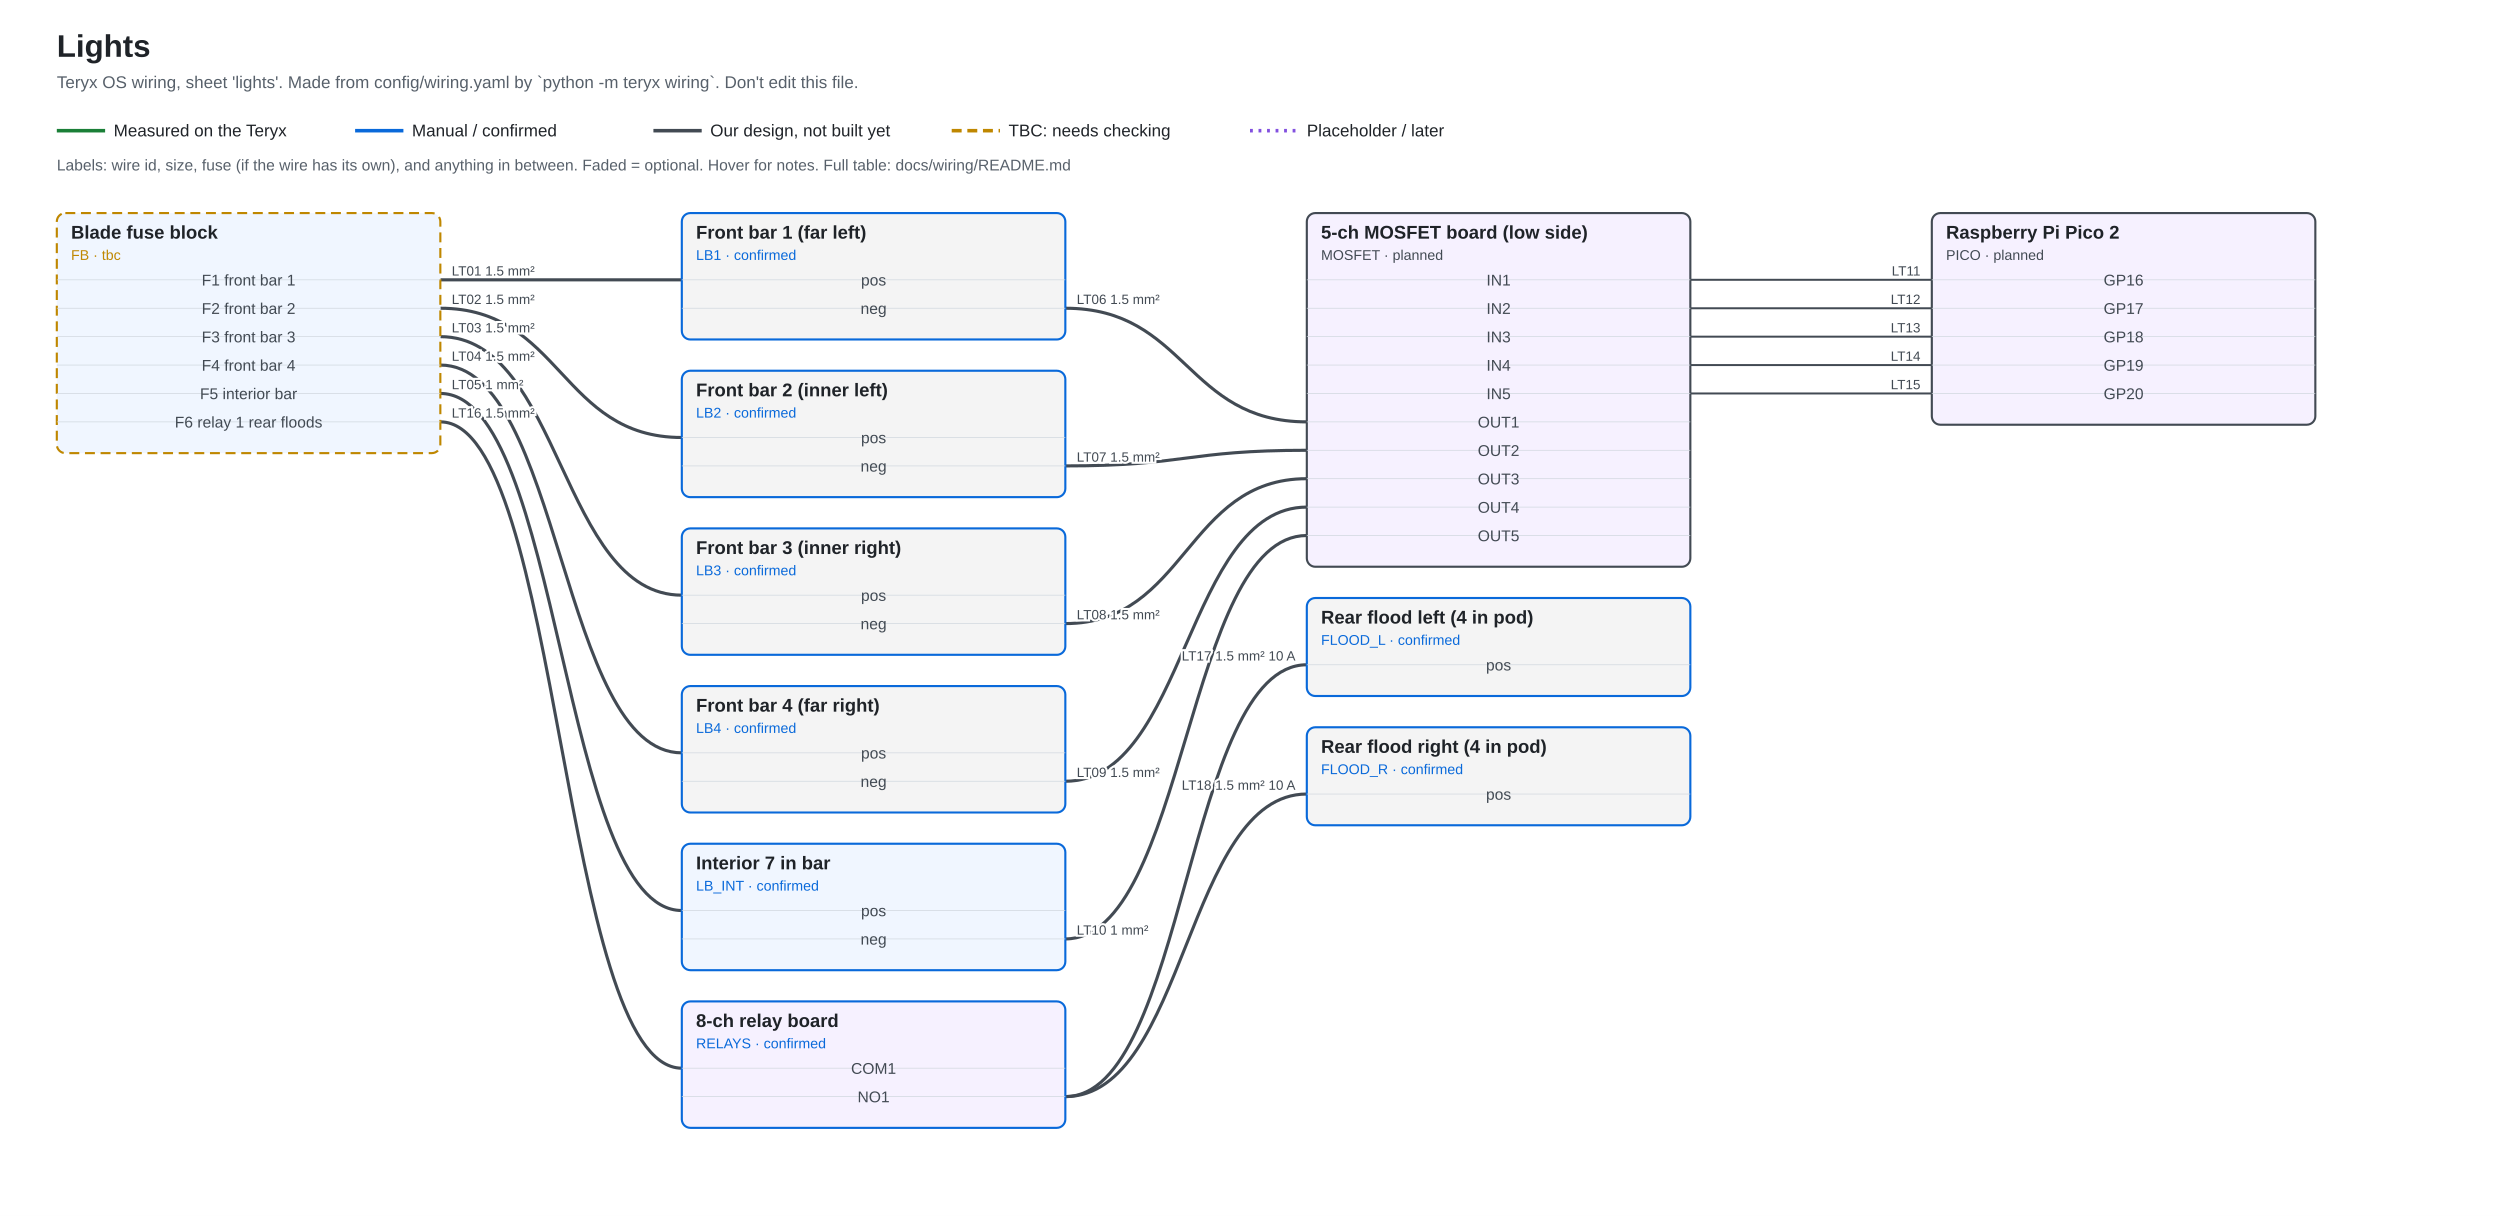
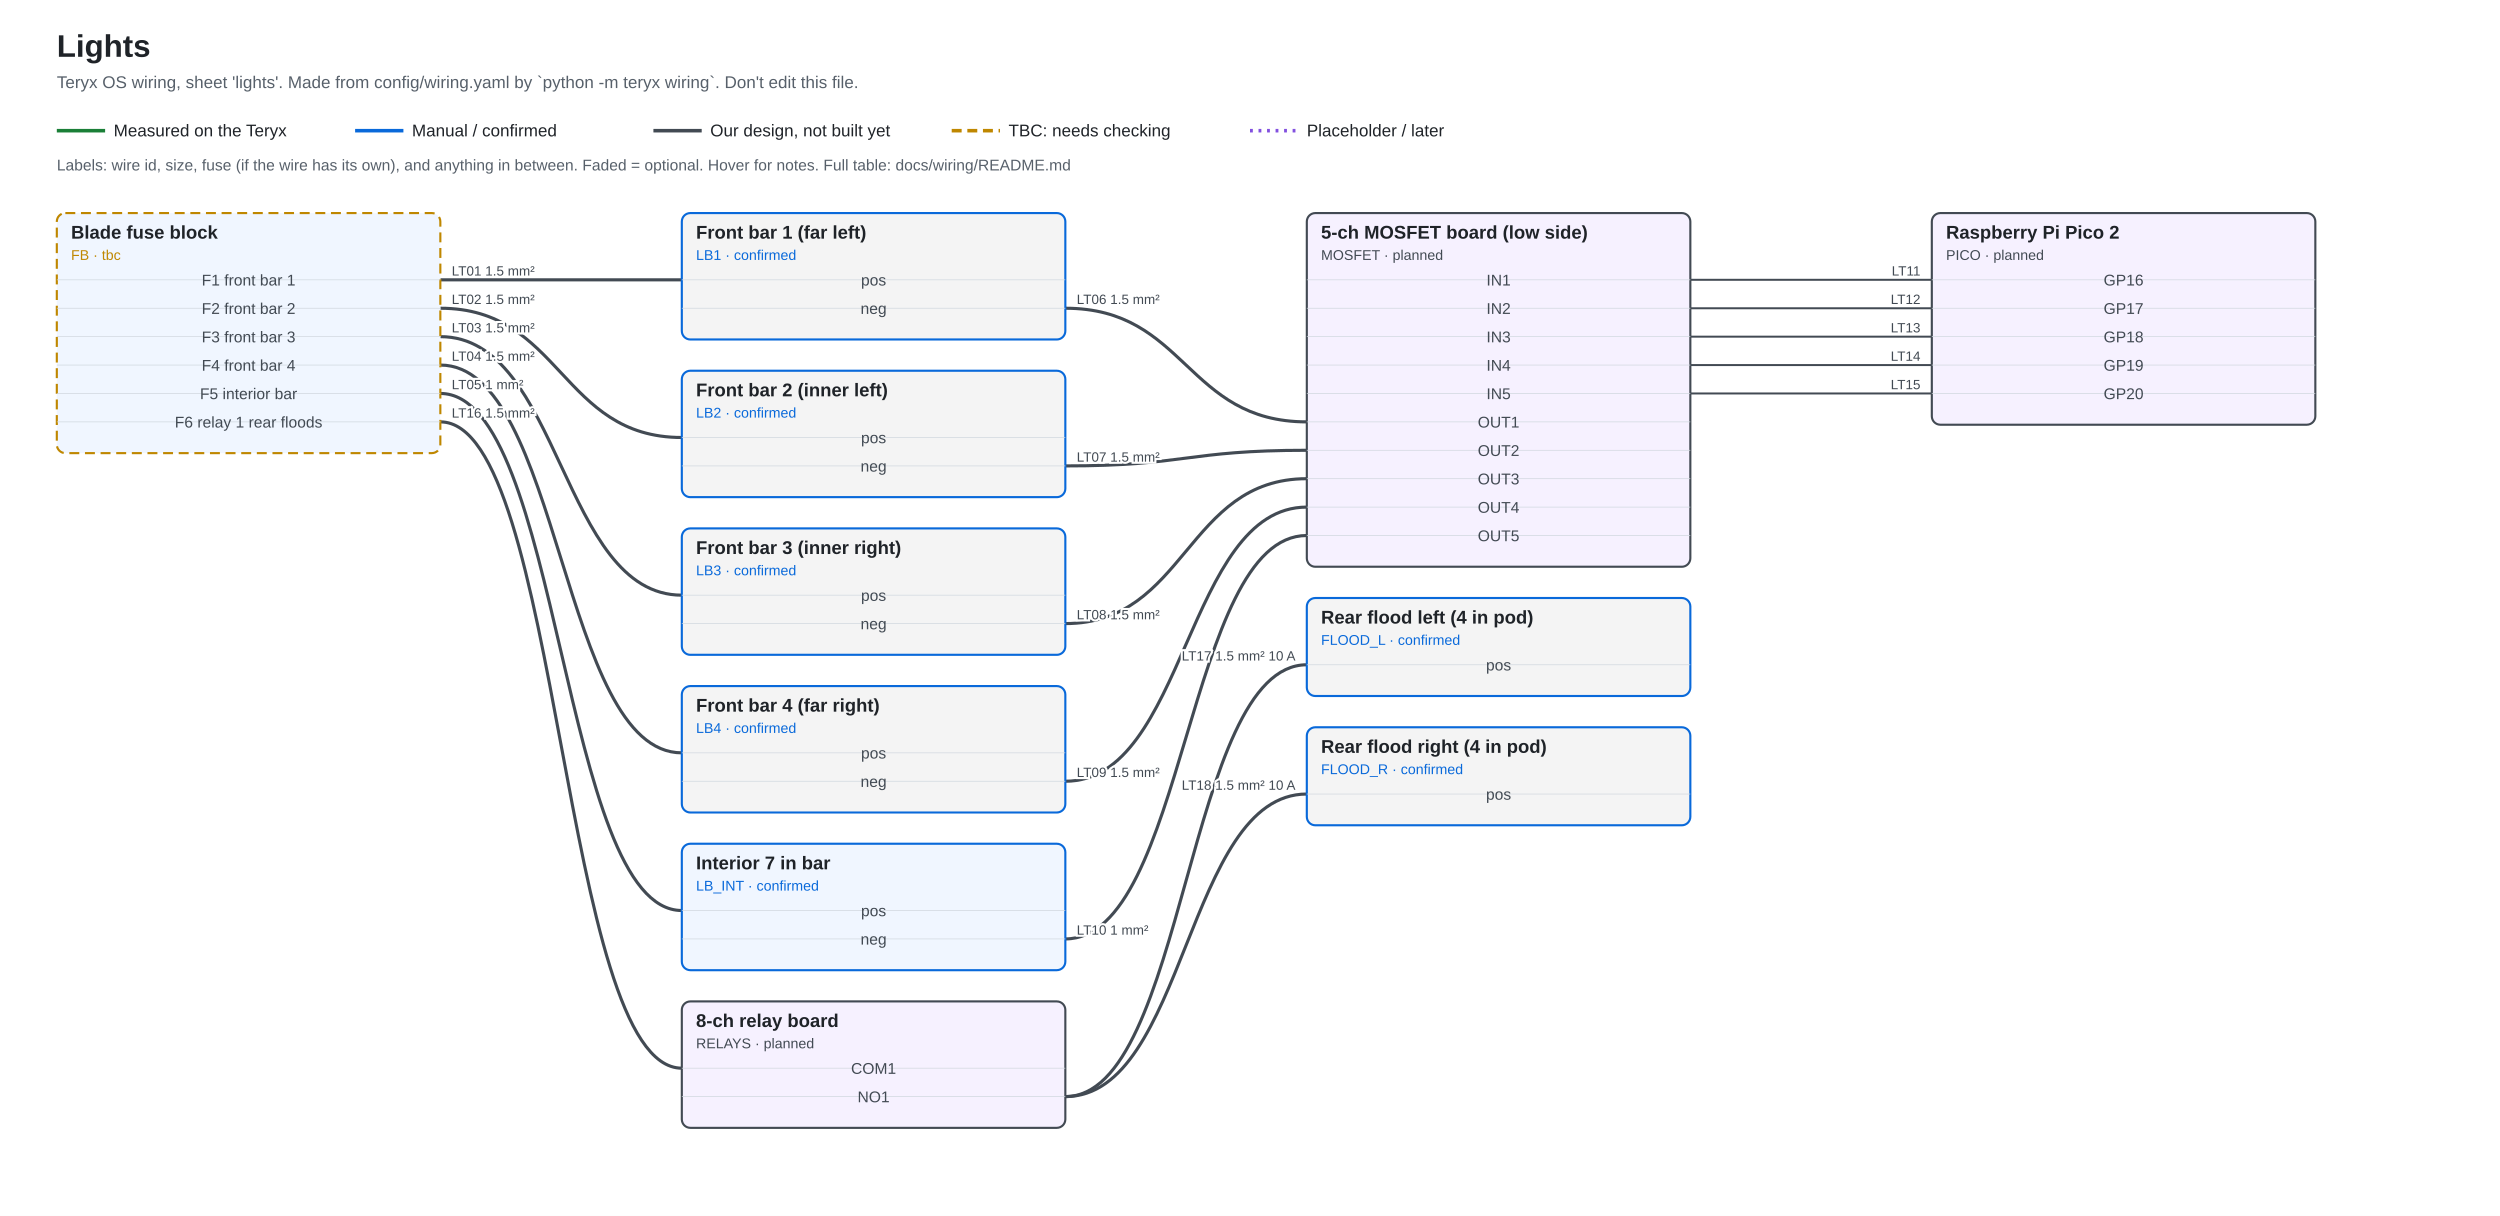
<svg xmlns="http://www.w3.org/2000/svg" viewBox="0 0 1760 856" width="1760" height="856" font-family="Arial, Helvetica, sans-serif" data-sheet="lights">
  <rect width="1760" height="856" fill="#ffffff" />
  <text x="40" y="40" font-size="22" text-anchor="start" font-weight="bold" fill="#1f2328">Lights</text>
  <text x="40" y="62" font-size="12" text-anchor="start" font-weight="normal" fill="#57606a">Teryx OS wiring, sheet 'lights'. Made from config/wiring.yaml by `python -m teryx wiring`. Don't edit this file.</text>
  <line x1="40" y1="92" x2="74" y2="92" stroke="#1a7f37" stroke-width="2.5" />
  <text x="80" y="96" font-size="12" text-anchor="start" font-weight="normal" fill="#1f2328">Measured on the Teryx</text>
  <line x1="250" y1="92" x2="284" y2="92" stroke="#0969da" stroke-width="2.5" />
  <text x="290" y="96" font-size="12" text-anchor="start" font-weight="normal" fill="#1f2328">Manual / confirmed</text>
  <line x1="460" y1="92" x2="494" y2="92" stroke="#424a53" stroke-width="2.5" />
  <text x="500" y="96" font-size="12" text-anchor="start" font-weight="normal" fill="#1f2328">Our design, not built yet</text>
  <line x1="670" y1="92" x2="704" y2="92" stroke="#bf8700" stroke-width="2.5" stroke-dasharray="7 4" />
  <text x="710" y="96" font-size="12" text-anchor="start" font-weight="normal" fill="#1f2328">TBC: needs checking</text>
  <line x1="880" y1="92" x2="914" y2="92" stroke="#8250df" stroke-width="2.5" stroke-dasharray="2 4" />
  <text x="920" y="96" font-size="12" text-anchor="start" font-weight="normal" fill="#1f2328">Placeholder / later</text>
  <text x="40" y="120" font-size="11" text-anchor="start" font-weight="normal" fill="#57606a">Labels: wire id, size, fuse (if the wire has its own), and anything in between. Faded = optional. Hover for notes. Full table: docs/wiring/README.md</text>
  <g data-wire="LT01" data-from="FB.F1" data-to="LB1.pos" data-status="planned">
    <path d="M310,197 C395,197 395,197 480,197" fill="none" stroke="#424a53" stroke-width="2.2" />
  </g>
  <g data-wire="LT02" data-from="FB.F2" data-to="LB2.pos" data-status="planned">
    <path d="M310,217 C395,217 395,308 480,308" fill="none" stroke="#424a53" stroke-width="2.2" />
  </g>
  <g data-wire="LT03" data-from="FB.F3" data-to="LB3.pos" data-status="planned">
    <path d="M310,237 C395,237 395,419 480,419" fill="none" stroke="#424a53" stroke-width="2.2" />
  </g>
  <g data-wire="LT04" data-from="FB.F4" data-to="LB4.pos" data-status="planned">
    <path d="M310,257 C395,257 395,530 480,530" fill="none" stroke="#424a53" stroke-width="2.2" />
  </g>
  <g data-wire="LT05" data-from="FB.F5" data-to="LB_INT.pos" data-status="planned">
    <path d="M310,277 C395,277 395,641 480,641" fill="none" stroke="#424a53" stroke-width="2.2" />
  </g>
  <g data-wire="LT06" data-from="LB1.neg" data-to="MOSFET.OUT1" data-status="planned">
    <path d="M750,217 C835,217 835,297 920,297" fill="none" stroke="#424a53" stroke-width="2.2" />
  </g>
  <g data-wire="LT07" data-from="LB2.neg" data-to="MOSFET.OUT2" data-status="planned">
    <path d="M750,328 C835,328 835,317 920,317" fill="none" stroke="#424a53" stroke-width="2.2" />
  </g>
  <g data-wire="LT08" data-from="LB3.neg" data-to="MOSFET.OUT3" data-status="planned">
    <path d="M750,439 C835,439 835,337 920,337" fill="none" stroke="#424a53" stroke-width="2.2" />
  </g>
  <g data-wire="LT09" data-from="LB4.neg" data-to="MOSFET.OUT4" data-status="planned">
    <path d="M750,550 C835,550 835,357 920,357" fill="none" stroke="#424a53" stroke-width="2.2" />
  </g>
  <g data-wire="LT10" data-from="LB_INT.neg" data-to="MOSFET.OUT5" data-status="planned">
    <path d="M750,661 C835,661 835,377 920,377" fill="none" stroke="#424a53" stroke-width="2.2" />
  </g>
  <g data-wire="LT11" data-from="PICO.GP16" data-to="MOSFET.IN1" data-status="planned">
    <path d="M1360,197 C1275,197 1275,197 1190,197" fill="none" stroke="#424a53" stroke-width="1.4" />
  </g>
  <g data-wire="LT12" data-from="PICO.GP17" data-to="MOSFET.IN2" data-status="planned">
    <path d="M1360,217 C1275,217 1275,217 1190,217" fill="none" stroke="#424a53" stroke-width="1.4" />
  </g>
  <g data-wire="LT13" data-from="PICO.GP18" data-to="MOSFET.IN3" data-status="planned">
    <path d="M1360,237 C1275,237 1275,237 1190,237" fill="none" stroke="#424a53" stroke-width="1.4" />
  </g>
  <g data-wire="LT14" data-from="PICO.GP19" data-to="MOSFET.IN4" data-status="planned">
    <path d="M1360,257 C1275,257 1275,257 1190,257" fill="none" stroke="#424a53" stroke-width="1.4" />
  </g>
  <g data-wire="LT15" data-from="PICO.GP20" data-to="MOSFET.IN5" data-status="planned">
    <path d="M1360,277 C1275,277 1275,277 1190,277" fill="none" stroke="#424a53" stroke-width="1.4" />
  </g>
  <g data-wire="LT16" data-from="FB.F6" data-to="RELAYS.COM1" data-status="planned">
    <path d="M310,297 C395,297 395,752 480,752" fill="none" stroke="#424a53" stroke-width="2.2" />
  </g>
  <g data-wire="LT17" data-from="RELAYS.NO1" data-to="FLOOD_L.pos" data-status="planned">
    <path d="M750,772 C835,772 835,468 920,468" fill="none" stroke="#424a53" stroke-width="2.2" />
  </g>
  <g data-wire="LT18" data-from="RELAYS.NO1" data-to="FLOOD_R.pos" data-status="planned">
    <path d="M750,772 C835,772 835,559 920,559" fill="none" stroke="#424a53" stroke-width="2.2" />
  </g>
  <g data-device="FB" data-status="tbc">
    <rect x="40" y="150" width="270" height="169" rx="6" fill="#f0f6ff" stroke="#bf8700" stroke-width="1.5" stroke-dasharray="7 4" />
    <text x="50" y="168" font-size="13" text-anchor="start" font-weight="bold" fill="#1f2328">Blade fuse block</text>
    <text x="50" y="183" font-size="10" text-anchor="start" font-weight="normal" fill="#bf8700">FB · tbc</text>
    <line x1="40" y1="197" x2="310" y2="197" stroke="#d0d7de" stroke-width="0.5" />
    <text x="175" y="201" font-size="11" text-anchor="middle" font-weight="normal" fill="#424a53">F1  front bar 1</text>
    <line x1="40" y1="217" x2="310" y2="217" stroke="#d0d7de" stroke-width="0.5" />
    <text x="175" y="221" font-size="11" text-anchor="middle" font-weight="normal" fill="#424a53">F2  front bar 2</text>
    <line x1="40" y1="237" x2="310" y2="237" stroke="#d0d7de" stroke-width="0.5" />
    <text x="175" y="241" font-size="11" text-anchor="middle" font-weight="normal" fill="#424a53">F3  front bar 3</text>
    <line x1="40" y1="257" x2="310" y2="257" stroke="#d0d7de" stroke-width="0.5" />
    <text x="175" y="261" font-size="11" text-anchor="middle" font-weight="normal" fill="#424a53">F4  front bar 4</text>
    <line x1="40" y1="277" x2="310" y2="277" stroke="#d0d7de" stroke-width="0.5" />
    <text x="175" y="281" font-size="11" text-anchor="middle" font-weight="normal" fill="#424a53">F5  interior bar</text>
    <line x1="40" y1="297" x2="310" y2="297" stroke="#d0d7de" stroke-width="0.5" />
    <text x="175" y="301" font-size="11" text-anchor="middle" font-weight="normal" fill="#424a53">F6  relay 1 rear floods</text>
  </g>
  <g data-device="LB1" data-status="confirmed">
    <rect x="480" y="150" width="270" height="89" rx="6" fill="#f4f4f4" stroke="#0969da" stroke-width="1.5" />
    <text x="490" y="168" font-size="13" text-anchor="start" font-weight="bold" fill="#1f2328">Front bar 1 (far left)</text>
    <text x="490" y="183" font-size="10" text-anchor="start" font-weight="normal" fill="#0969da">LB1 · confirmed</text>
    <line x1="480" y1="197" x2="750" y2="197" stroke="#d0d7de" stroke-width="0.5" />
    <text x="615" y="201" font-size="11" text-anchor="middle" font-weight="normal" fill="#424a53">pos</text>
    <line x1="480" y1="217" x2="750" y2="217" stroke="#d0d7de" stroke-width="0.5" />
    <text x="615" y="221" font-size="11" text-anchor="middle" font-weight="normal" fill="#424a53">neg</text>
  </g>
  <g data-device="LB2" data-status="confirmed">
    <rect x="480" y="261" width="270" height="89" rx="6" fill="#f4f4f4" stroke="#0969da" stroke-width="1.5" />
    <text x="490" y="279" font-size="13" text-anchor="start" font-weight="bold" fill="#1f2328">Front bar 2 (inner left)</text>
    <text x="490" y="294" font-size="10" text-anchor="start" font-weight="normal" fill="#0969da">LB2 · confirmed</text>
    <line x1="480" y1="308" x2="750" y2="308" stroke="#d0d7de" stroke-width="0.5" />
    <text x="615" y="312" font-size="11" text-anchor="middle" font-weight="normal" fill="#424a53">pos</text>
    <line x1="480" y1="328" x2="750" y2="328" stroke="#d0d7de" stroke-width="0.5" />
    <text x="615" y="332" font-size="11" text-anchor="middle" font-weight="normal" fill="#424a53">neg</text>
  </g>
  <g data-device="LB3" data-status="confirmed">
    <rect x="480" y="372" width="270" height="89" rx="6" fill="#f4f4f4" stroke="#0969da" stroke-width="1.5" />
    <text x="490" y="390" font-size="13" text-anchor="start" font-weight="bold" fill="#1f2328">Front bar 3 (inner right)</text>
    <text x="490" y="405" font-size="10" text-anchor="start" font-weight="normal" fill="#0969da">LB3 · confirmed</text>
    <line x1="480" y1="419" x2="750" y2="419" stroke="#d0d7de" stroke-width="0.5" />
    <text x="615" y="423" font-size="11" text-anchor="middle" font-weight="normal" fill="#424a53">pos</text>
    <line x1="480" y1="439" x2="750" y2="439" stroke="#d0d7de" stroke-width="0.5" />
    <text x="615" y="443" font-size="11" text-anchor="middle" font-weight="normal" fill="#424a53">neg</text>
  </g>
  <g data-device="LB4" data-status="confirmed">
    <rect x="480" y="483" width="270" height="89" rx="6" fill="#f4f4f4" stroke="#0969da" stroke-width="1.5" />
    <text x="490" y="501" font-size="13" text-anchor="start" font-weight="bold" fill="#1f2328">Front bar 4 (far right)</text>
    <text x="490" y="516" font-size="10" text-anchor="start" font-weight="normal" fill="#0969da">LB4 · confirmed</text>
    <line x1="480" y1="530" x2="750" y2="530" stroke="#d0d7de" stroke-width="0.5" />
    <text x="615" y="534" font-size="11" text-anchor="middle" font-weight="normal" fill="#424a53">pos</text>
    <line x1="480" y1="550" x2="750" y2="550" stroke="#d0d7de" stroke-width="0.5" />
    <text x="615" y="554" font-size="11" text-anchor="middle" font-weight="normal" fill="#424a53">neg</text>
  </g>
  <g data-device="LB_INT" data-status="confirmed">
    <rect x="480" y="594" width="270" height="89" rx="6" fill="#f0f6ff" stroke="#0969da" stroke-width="1.5" />
    <text x="490" y="612" font-size="13" text-anchor="start" font-weight="bold" fill="#1f2328">Interior 7 in bar</text>
    <text x="490" y="627" font-size="10" text-anchor="start" font-weight="normal" fill="#0969da">LB_INT · confirmed</text>
    <line x1="480" y1="641" x2="750" y2="641" stroke="#d0d7de" stroke-width="0.5" />
    <text x="615" y="645" font-size="11" text-anchor="middle" font-weight="normal" fill="#424a53">pos</text>
    <line x1="480" y1="661" x2="750" y2="661" stroke="#d0d7de" stroke-width="0.5" />
    <text x="615" y="665" font-size="11" text-anchor="middle" font-weight="normal" fill="#424a53">neg</text>
  </g>
-   <g data-device="RELAYS" data-status="confirmed">
-     <rect x="480" y="705" width="270" height="89" rx="6" fill="#f6f1ff" stroke="#0969da" stroke-width="1.5" />
+   <g data-device="RELAYS" data-status="planned">
+     <rect x="480" y="705" width="270" height="89" rx="6" fill="#f6f1ff" stroke="#424a53" stroke-width="1.5" />
    <text x="490" y="723" font-size="13" text-anchor="start" font-weight="bold" fill="#1f2328">8-ch relay board</text>
-     <text x="490" y="738" font-size="10" text-anchor="start" font-weight="normal" fill="#0969da">RELAYS · confirmed</text>
+     <text x="490" y="738" font-size="10" text-anchor="start" font-weight="normal" fill="#424a53">RELAYS · planned</text>
    <line x1="480" y1="752" x2="750" y2="752" stroke="#d0d7de" stroke-width="0.5" />
    <text x="615" y="756" font-size="11" text-anchor="middle" font-weight="normal" fill="#424a53">COM1</text>
    <line x1="480" y1="772" x2="750" y2="772" stroke="#d0d7de" stroke-width="0.5" />
    <text x="615" y="776" font-size="11" text-anchor="middle" font-weight="normal" fill="#424a53">NO1</text>
  </g>
  <g data-device="MOSFET" data-status="planned">
    <rect x="920" y="150" width="270" height="249" rx="6" fill="#f6f1ff" stroke="#424a53" stroke-width="1.5" />
    <text x="930" y="168" font-size="13" text-anchor="start" font-weight="bold" fill="#1f2328">5-ch MOSFET board (low side)</text>
    <text x="930" y="183" font-size="10" text-anchor="start" font-weight="normal" fill="#424a53">MOSFET · planned</text>
    <line x1="920" y1="197" x2="1190" y2="197" stroke="#d0d7de" stroke-width="0.5" />
    <text x="1055" y="201" font-size="11" text-anchor="middle" font-weight="normal" fill="#424a53">IN1</text>
    <line x1="920" y1="217" x2="1190" y2="217" stroke="#d0d7de" stroke-width="0.5" />
    <text x="1055" y="221" font-size="11" text-anchor="middle" font-weight="normal" fill="#424a53">IN2</text>
    <line x1="920" y1="237" x2="1190" y2="237" stroke="#d0d7de" stroke-width="0.5" />
    <text x="1055" y="241" font-size="11" text-anchor="middle" font-weight="normal" fill="#424a53">IN3</text>
    <line x1="920" y1="257" x2="1190" y2="257" stroke="#d0d7de" stroke-width="0.5" />
    <text x="1055" y="261" font-size="11" text-anchor="middle" font-weight="normal" fill="#424a53">IN4</text>
    <line x1="920" y1="277" x2="1190" y2="277" stroke="#d0d7de" stroke-width="0.5" />
    <text x="1055" y="281" font-size="11" text-anchor="middle" font-weight="normal" fill="#424a53">IN5</text>
    <line x1="920" y1="297" x2="1190" y2="297" stroke="#d0d7de" stroke-width="0.5" />
    <text x="1055" y="301" font-size="11" text-anchor="middle" font-weight="normal" fill="#424a53">OUT1</text>
    <line x1="920" y1="317" x2="1190" y2="317" stroke="#d0d7de" stroke-width="0.5" />
    <text x="1055" y="321" font-size="11" text-anchor="middle" font-weight="normal" fill="#424a53">OUT2</text>
    <line x1="920" y1="337" x2="1190" y2="337" stroke="#d0d7de" stroke-width="0.5" />
    <text x="1055" y="341" font-size="11" text-anchor="middle" font-weight="normal" fill="#424a53">OUT3</text>
    <line x1="920" y1="357" x2="1190" y2="357" stroke="#d0d7de" stroke-width="0.5" />
    <text x="1055" y="361" font-size="11" text-anchor="middle" font-weight="normal" fill="#424a53">OUT4</text>
    <line x1="920" y1="377" x2="1190" y2="377" stroke="#d0d7de" stroke-width="0.5" />
    <text x="1055" y="381" font-size="11" text-anchor="middle" font-weight="normal" fill="#424a53">OUT5</text>
  </g>
  <g data-device="FLOOD_L" data-status="confirmed">
    <rect x="920" y="421" width="270" height="69" rx="6" fill="#f4f4f4" stroke="#0969da" stroke-width="1.5" />
    <text x="930" y="439" font-size="13" text-anchor="start" font-weight="bold" fill="#1f2328">Rear flood left (4 in pod)</text>
    <text x="930" y="454" font-size="10" text-anchor="start" font-weight="normal" fill="#0969da">FLOOD_L · confirmed</text>
    <line x1="920" y1="468" x2="1190" y2="468" stroke="#d0d7de" stroke-width="0.5" />
    <text x="1055" y="472" font-size="11" text-anchor="middle" font-weight="normal" fill="#424a53">pos</text>
  </g>
  <g data-device="FLOOD_R" data-status="confirmed">
    <rect x="920" y="512" width="270" height="69" rx="6" fill="#f4f4f4" stroke="#0969da" stroke-width="1.5" />
    <text x="930" y="530" font-size="13" text-anchor="start" font-weight="bold" fill="#1f2328">Rear flood right (4 in pod)</text>
    <text x="930" y="545" font-size="10" text-anchor="start" font-weight="normal" fill="#0969da">FLOOD_R · confirmed</text>
    <line x1="920" y1="559" x2="1190" y2="559" stroke="#d0d7de" stroke-width="0.5" />
    <text x="1055" y="563" font-size="11" text-anchor="middle" font-weight="normal" fill="#424a53">pos</text>
  </g>
  <g data-device="PICO" data-status="planned">
    <rect x="1360" y="150" width="270" height="149" rx="6" fill="#f6f1ff" stroke="#424a53" stroke-width="1.5" />
    <text x="1370" y="168" font-size="13" text-anchor="start" font-weight="bold" fill="#1f2328">Raspberry Pi Pico 2</text>
    <text x="1370" y="183" font-size="10" text-anchor="start" font-weight="normal" fill="#424a53">PICO · planned</text>
    <line x1="1360" y1="197" x2="1630" y2="197" stroke="#d0d7de" stroke-width="0.5" />
    <text x="1495" y="201" font-size="11" text-anchor="middle" font-weight="normal" fill="#424a53">GP16</text>
    <line x1="1360" y1="217" x2="1630" y2="217" stroke="#d0d7de" stroke-width="0.5" />
    <text x="1495" y="221" font-size="11" text-anchor="middle" font-weight="normal" fill="#424a53">GP17</text>
    <line x1="1360" y1="237" x2="1630" y2="237" stroke="#d0d7de" stroke-width="0.5" />
    <text x="1495" y="241" font-size="11" text-anchor="middle" font-weight="normal" fill="#424a53">GP18</text>
    <line x1="1360" y1="257" x2="1630" y2="257" stroke="#d0d7de" stroke-width="0.5" />
    <text x="1495" y="261" font-size="11" text-anchor="middle" font-weight="normal" fill="#424a53">GP19</text>
    <line x1="1360" y1="277" x2="1630" y2="277" stroke="#d0d7de" stroke-width="0.5" />
    <text x="1495" y="281" font-size="11" text-anchor="middle" font-weight="normal" fill="#424a53">GP20</text>
  </g>
  <text x="318" y="194" font-size="9.5" text-anchor="start" font-weight="normal" fill="#424a53" stroke="#ffffff" stroke-width="3" paint-order="stroke">LT01  1.5 mm²</text>
  <text x="318" y="214" font-size="9.5" text-anchor="start" font-weight="normal" fill="#424a53" stroke="#ffffff" stroke-width="3" paint-order="stroke">LT02  1.5 mm²</text>
  <text x="318" y="234" font-size="9.5" text-anchor="start" font-weight="normal" fill="#424a53" stroke="#ffffff" stroke-width="3" paint-order="stroke">LT03  1.5 mm²</text>
  <text x="318" y="254" font-size="9.5" text-anchor="start" font-weight="normal" fill="#424a53" stroke="#ffffff" stroke-width="3" paint-order="stroke">LT04  1.5 mm²</text>
  <text x="318" y="274" font-size="9.5" text-anchor="start" font-weight="normal" fill="#424a53" stroke="#ffffff" stroke-width="3" paint-order="stroke">LT05  1 mm²</text>
  <text x="758" y="214" font-size="9.5" text-anchor="start" font-weight="normal" fill="#424a53" stroke="#ffffff" stroke-width="3" paint-order="stroke">LT06  1.5 mm²</text>
  <text x="758" y="325" font-size="9.5" text-anchor="start" font-weight="normal" fill="#424a53" stroke="#ffffff" stroke-width="3" paint-order="stroke">LT07  1.5 mm²</text>
  <text x="758" y="436" font-size="9.5" text-anchor="start" font-weight="normal" fill="#424a53" stroke="#ffffff" stroke-width="3" paint-order="stroke">LT08  1.5 mm²</text>
  <text x="758" y="547" font-size="9.5" text-anchor="start" font-weight="normal" fill="#424a53" stroke="#ffffff" stroke-width="3" paint-order="stroke">LT09  1.5 mm²</text>
  <text x="758" y="658" font-size="9.5" text-anchor="start" font-weight="normal" fill="#424a53" stroke="#ffffff" stroke-width="3" paint-order="stroke">LT10  1 mm²</text>
  <text x="1352" y="194" font-size="9.5" text-anchor="end" font-weight="normal" fill="#424a53" stroke="#ffffff" stroke-width="3" paint-order="stroke">LT11</text>
  <text x="1352" y="214" font-size="9.5" text-anchor="end" font-weight="normal" fill="#424a53" stroke="#ffffff" stroke-width="3" paint-order="stroke">LT12</text>
  <text x="1352" y="234" font-size="9.5" text-anchor="end" font-weight="normal" fill="#424a53" stroke="#ffffff" stroke-width="3" paint-order="stroke">LT13</text>
  <text x="1352" y="254" font-size="9.5" text-anchor="end" font-weight="normal" fill="#424a53" stroke="#ffffff" stroke-width="3" paint-order="stroke">LT14</text>
  <text x="1352" y="274" font-size="9.5" text-anchor="end" font-weight="normal" fill="#424a53" stroke="#ffffff" stroke-width="3" paint-order="stroke">LT15</text>
  <text x="318" y="294" font-size="9.5" text-anchor="start" font-weight="normal" fill="#424a53" stroke="#ffffff" stroke-width="3" paint-order="stroke">LT16  1.5 mm²</text>
  <text x="912" y="465" font-size="9.5" text-anchor="end" font-weight="normal" fill="#424a53" stroke="#ffffff" stroke-width="3" paint-order="stroke">LT17  1.5 mm²  10 A</text>
  <text x="912" y="556" font-size="9.5" text-anchor="end" font-weight="normal" fill="#424a53" stroke="#ffffff" stroke-width="3" paint-order="stroke">LT18  1.5 mm²  10 A</text>
</svg>
